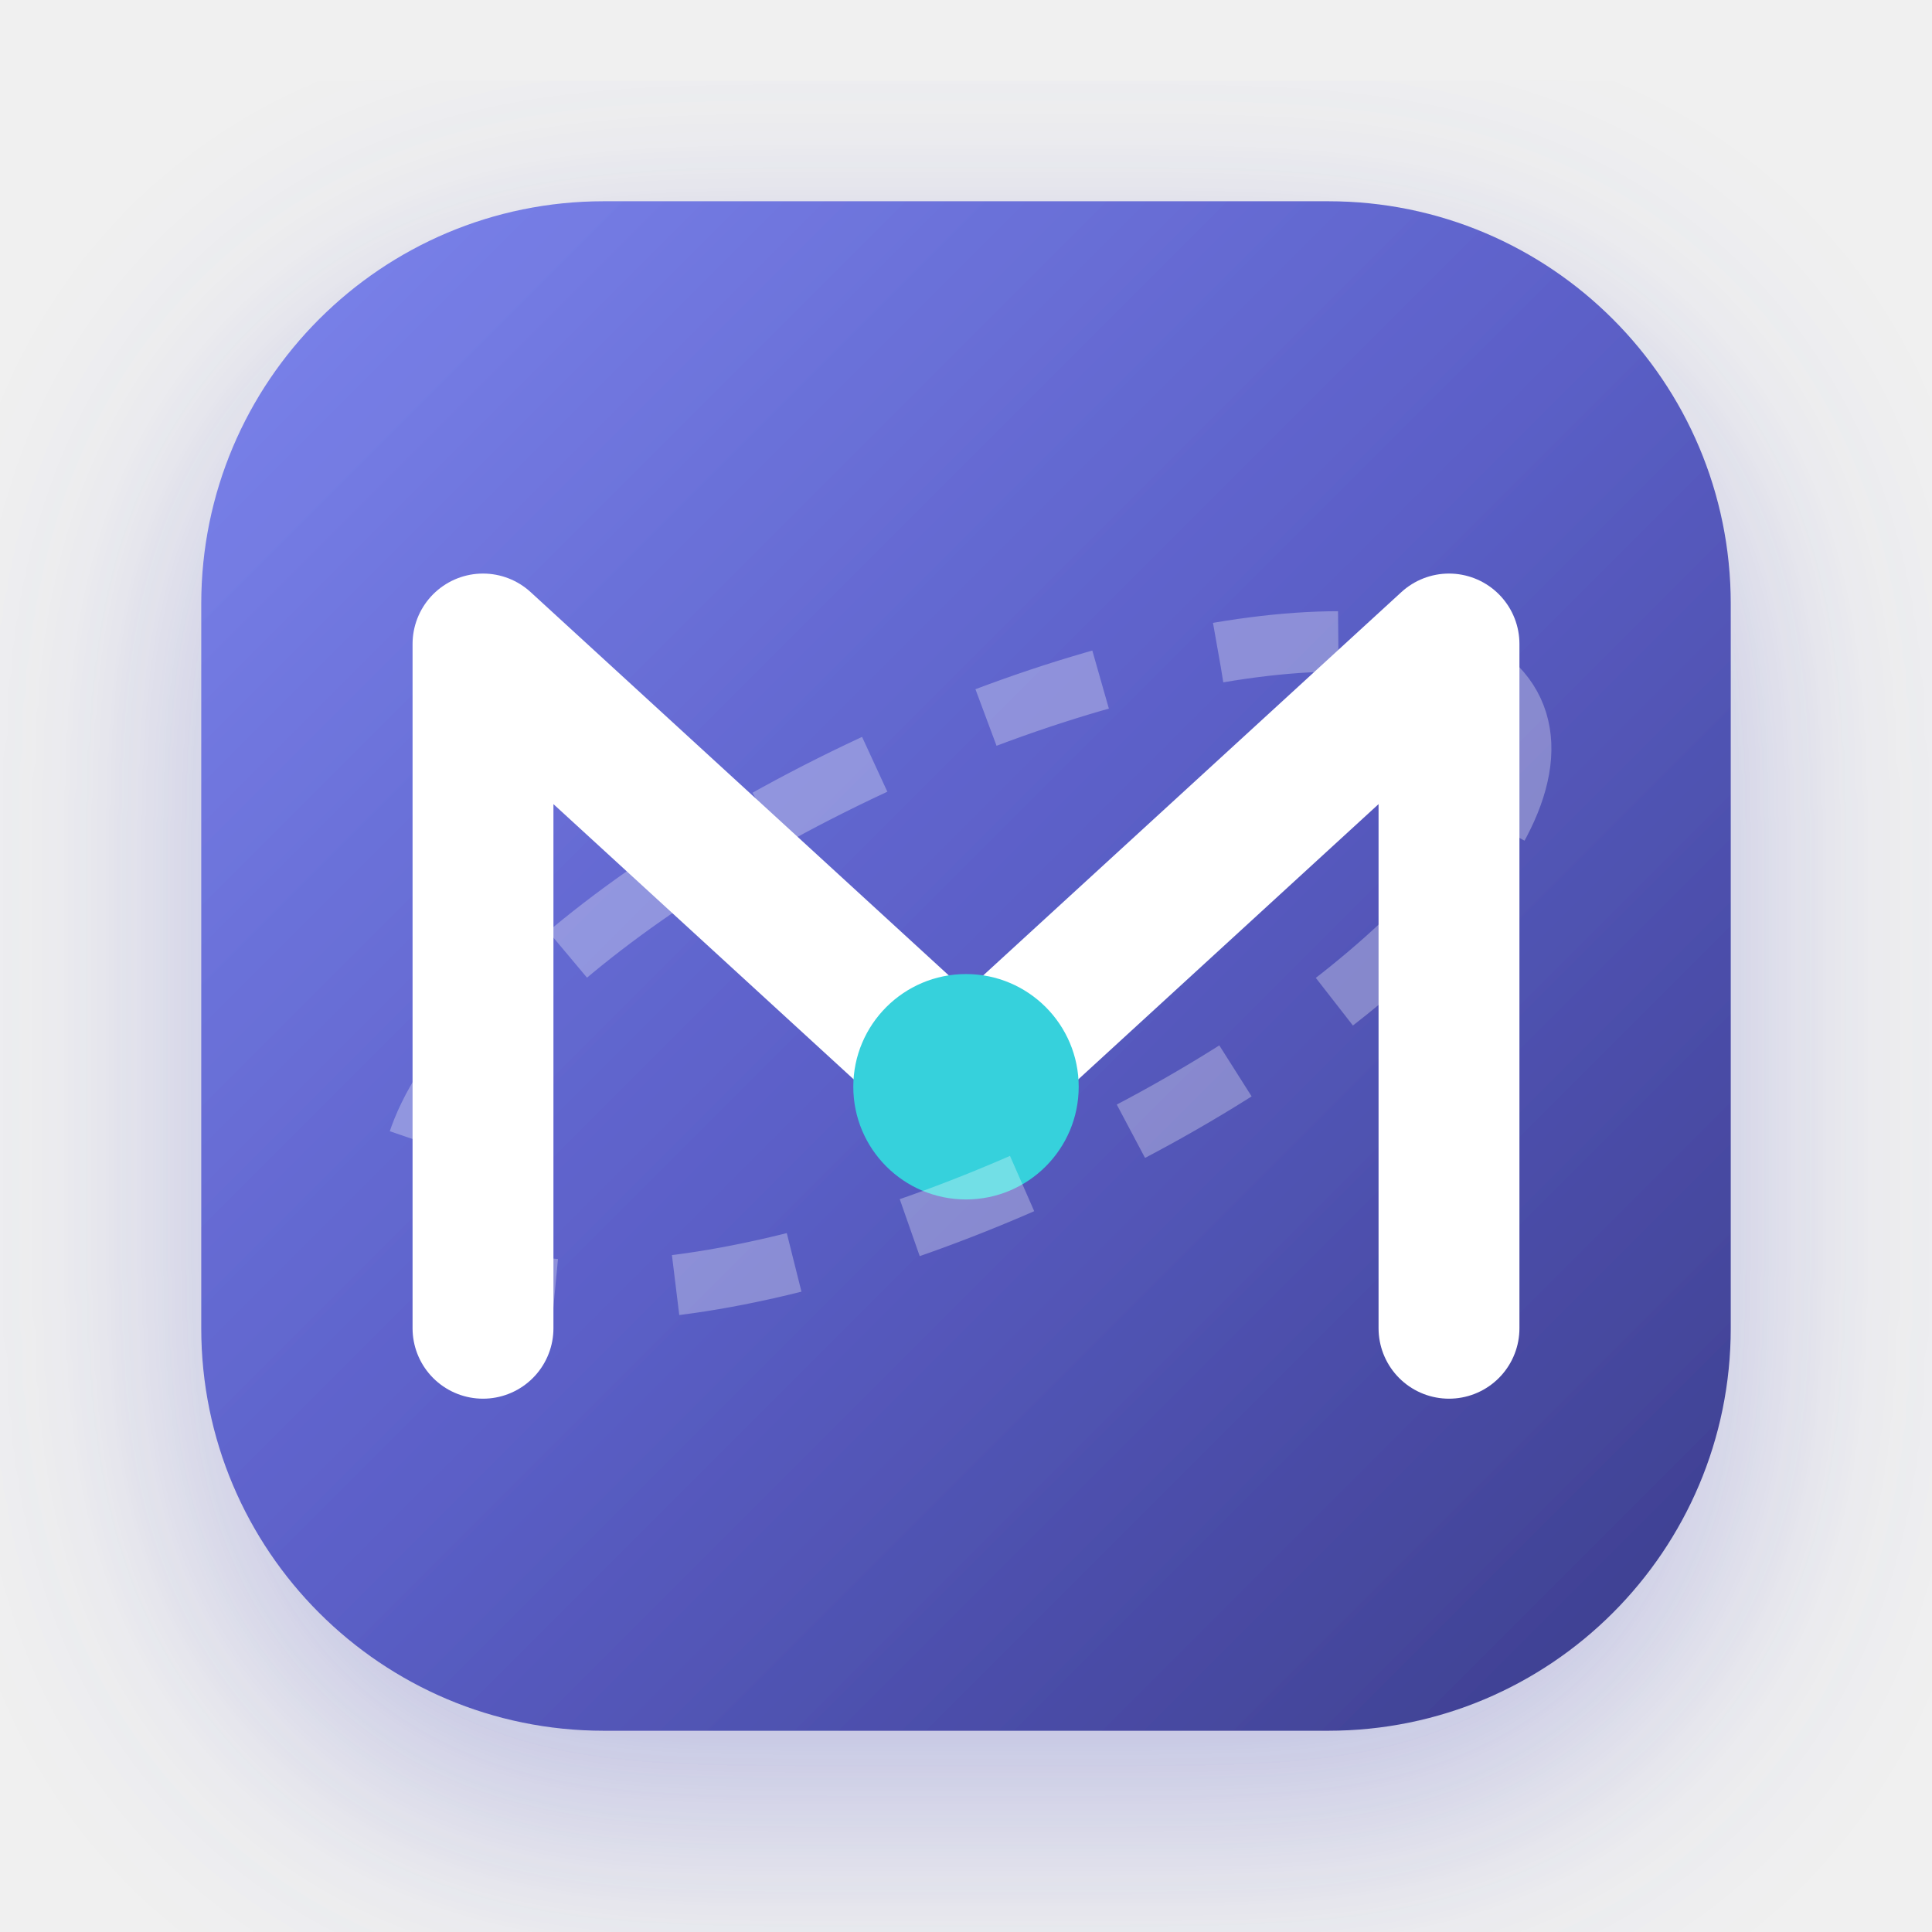
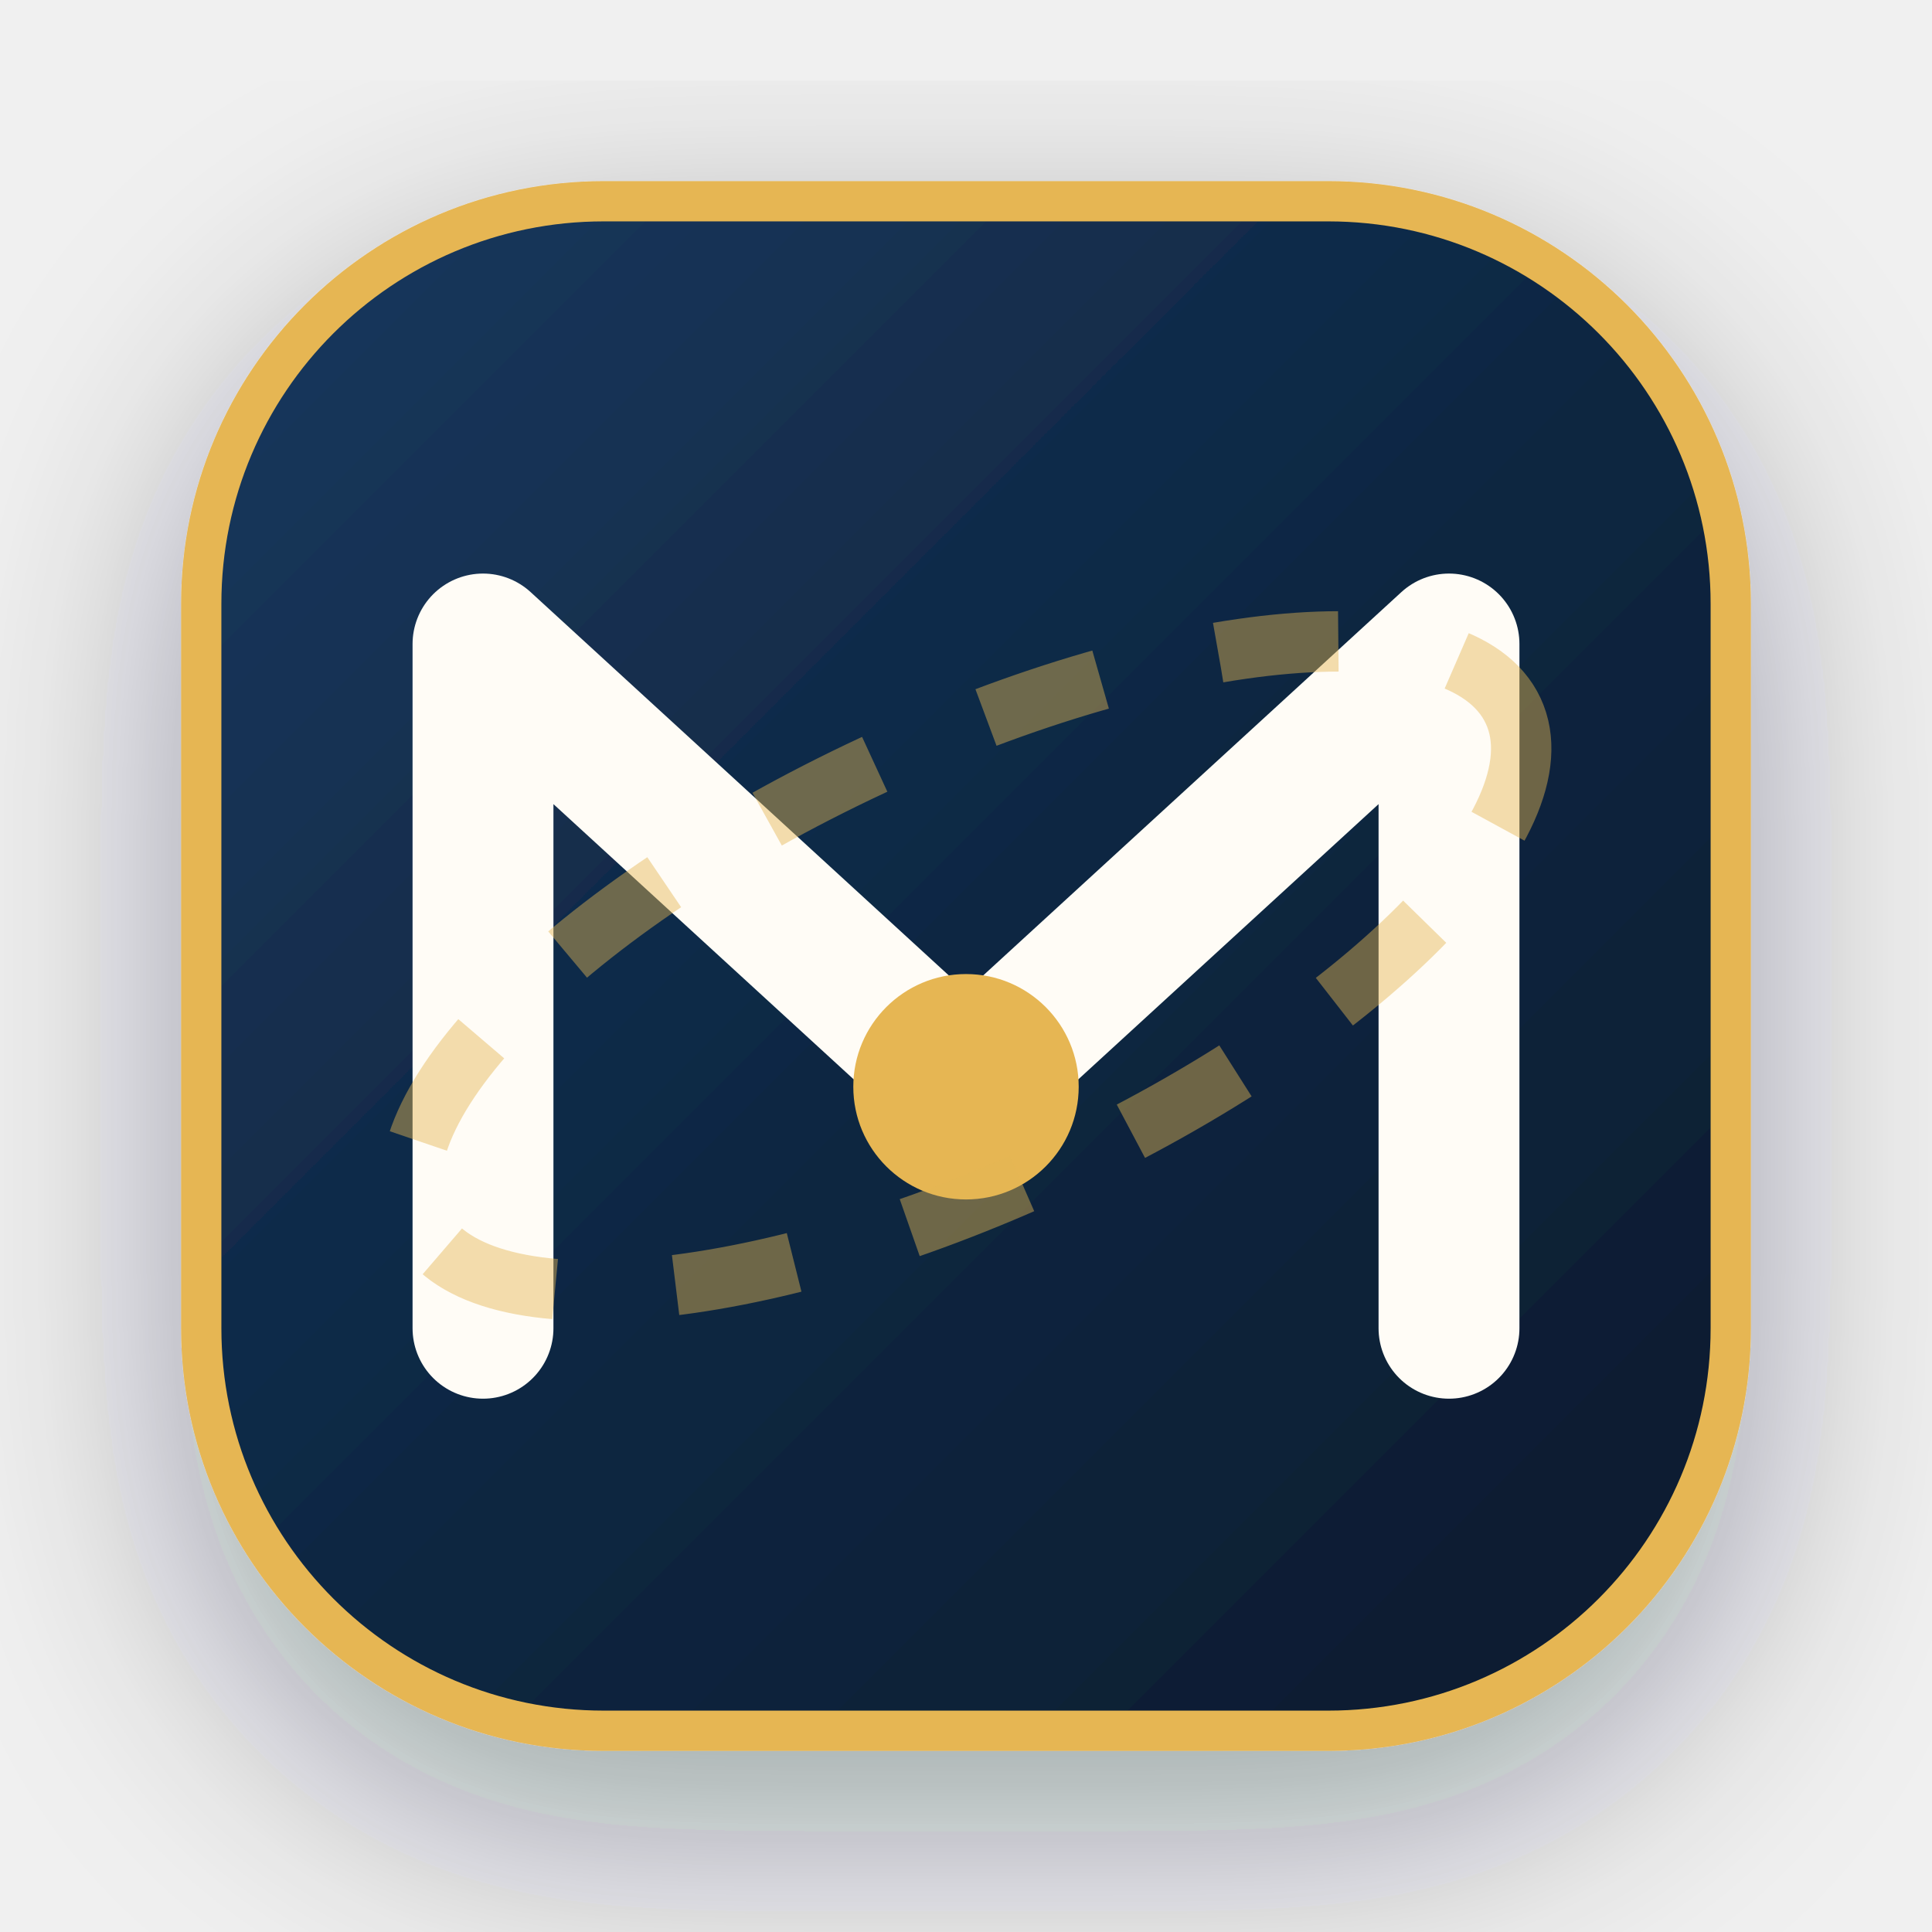
<svg xmlns="http://www.w3.org/2000/svg" viewBox="0 0 48 48" fill="none">
  <defs>
    <linearGradient id="meridianGrad1" x1="6" y1="6" x2="42" y2="42" gradientUnits="userSpaceOnUse">
-       <stop offset="0%" stop-color="#7B83EB" />
-       <stop offset="50%" stop-color="#5B5FC7" />
-       <stop offset="100%" stop-color="#3D3E8E" />
-     </linearGradient>
-     <linearGradient id="meridianGrad2" x1="42" y1="6" x2="6" y2="42" gradientUnits="userSpaceOnUse">
-       <stop offset="0%" stop-color="#36D1DC" />
-       <stop offset="100%" stop-color="#5B5FC7" />
+       <stop offset="0%" stop-color="#17385E" />
+       <stop offset="50%" stop-color="#0F2742" />
+       <stop offset="100%" stop-color="#091B2E" />
    </linearGradient>
    <filter id="meridianGlow" x="-20%" y="-20%" width="140%" height="140%">
-       <feDropShadow dx="0" dy="2" stdDeviation="3" flood-color="#5B5FC7" flood-opacity="0.35" />
+       <feDropShadow dx="0" dy="2" stdDeviation="3" flood-color="#091B2E" flood-opacity="0.35" />
    </filter>
  </defs>
-   <rect x="5" y="5" width="38" height="38" rx="10" fill="url(#meridianGrad1)" filter="url(#meridianGlow)" />
-   <path d="M12 33V16L24 27L36 16V33" stroke="#FFFFFF" stroke-width="3.5" stroke-linecap="round" stroke-linejoin="round" />
-   <circle cx="24" cy="27" r="2.8" fill="#36D1DC" />
-   <ellipse cx="24" cy="24" rx="15" ry="5.5" stroke="rgba(255,255,255,0.3)" stroke-width="1.5" stroke-dasharray="3 3" transform="rotate(-25 24 24)" />
+   <rect x="5" y="5" width="38" height="38" rx="10" fill="url(#meridianGrad1)" stroke="#E6B653" stroke-width="1" filter="url(#meridianGlow)" />
+   <path d="M12 33V16L24 27L36 16V33" stroke="#FFFCF6" stroke-width="3.5" stroke-linecap="round" stroke-linejoin="round" />
+   <circle cx="24" cy="27" r="2.8" fill="#E6B653" />
+   <ellipse cx="24" cy="24" rx="15" ry="5.5" stroke="rgba(230, 182, 83, 0.45)" stroke-width="1.5" stroke-dasharray="3 3" transform="rotate(-25 24 24)" />
</svg>
